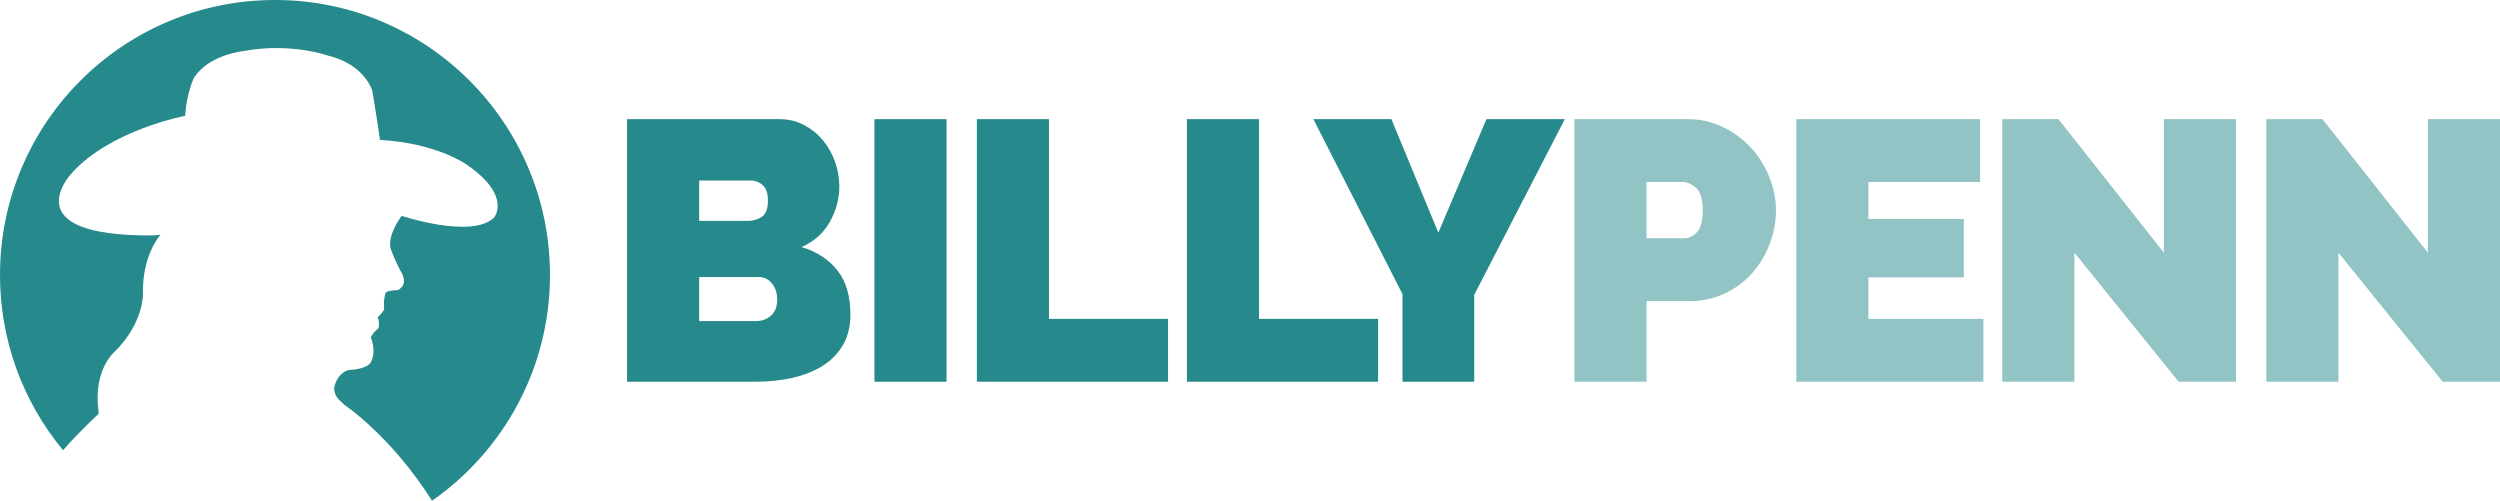
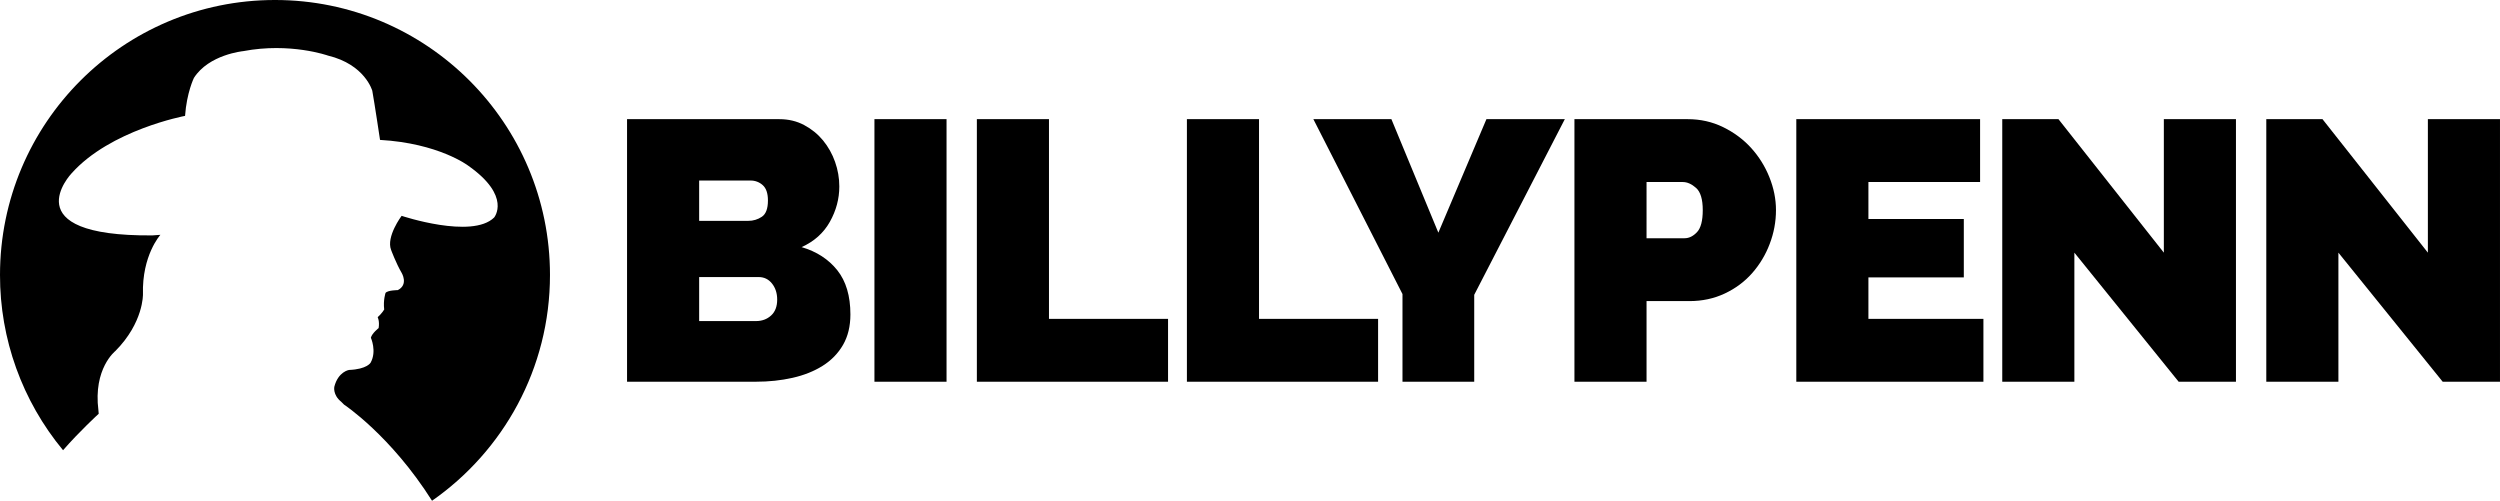
<svg xmlns="http://www.w3.org/2000/svg" viewBox="149.295 241.722 438.411 87.836">
-   <g fill="#268A8C">
-     <path d="M298.426 296.858c0 2.075-.434 3.858-1.297 5.35-.867 1.491-2.055 2.713-3.568 3.664-1.514.952-3.273 1.654-5.285 2.108-2.01.454-4.139.681-6.387.681h-22.632v-46.042h26.718c1.598 0 3.047.347 4.344 1.038 1.297.692 2.4 1.589 3.309 2.691a12.407 12.407 0 0 1 2.107 3.761c.496 1.405.746 2.843.746 4.312 0 2.163-.553 4.227-1.654 6.193-1.104 1.967-2.756 3.448-4.961 4.442 2.637.778 4.723 2.13 6.258 4.053 1.532 1.924 2.302 4.507 2.302 7.749zm-26.524-23.475v7.068h8.625a4.18 4.18 0 0 0 2.367-.713c.713-.476 1.07-1.427 1.07-2.854 0-1.253-.305-2.15-.908-2.691a3.117 3.117 0 0 0-2.141-.811l-9.013.001zm13.684 20.881c0-1.124-.305-2.064-.908-2.821-.605-.756-1.385-1.135-2.336-1.135h-10.439v7.717h9.986c1.037 0 1.914-.325 2.627-.973s1.07-1.577 1.07-2.788zm17.054 14.396v-46.042h12.645v46.042H302.64zm17.962 0v-46.042h12.646v35.018h20.881v11.024h-33.527zm36.834 0v-46.042h12.646v35.018h20.881v11.024h-33.527zm35.86-46.042l8.235 19.908 8.431-19.908h13.747l-15.888 30.803v15.239h-12.58v-15.369l-15.628-30.673h13.683z" />
-     <path fill="#92C4C5" d="M425.395 308.66v-46.042h19.844c2.248 0 4.321.465 6.226 1.395 1.902.93 3.534 2.14 4.896 3.631a17.008 17.008 0 0 1 3.21 5.123c.776 1.924 1.167 3.858 1.167 5.804 0 2.033-.368 4.01-1.104 5.934a16.606 16.606 0 0 1-3.08 5.123c-1.318 1.491-2.918 2.681-4.799 3.566-1.881.887-3.945 1.33-6.193 1.33h-7.521v14.137l-12.646-.001zm12.644-25.16h6.68c.778 0 1.502-.357 2.173-1.07.669-.713 1.006-1.999 1.006-3.858 0-1.902-.391-3.199-1.167-3.891-.778-.691-1.558-1.038-2.336-1.038h-6.354l-.002 9.857zm59.076 14.136v11.024h-32.812v-46.042h32.229v11.024h-19.584v6.485h16.73v10.246h-16.73v7.263h20.167zm15.951-11.608v22.632H500.42v-46.042h9.856l18.48 23.41v-23.41h12.646v46.042h-10.053l-18.283-22.632zm46.302 0v22.632h-12.646v-46.042h9.856l18.48 23.41v-23.41h12.646v46.042h-10.052l-18.284-22.632z" />
-   </g>
-   <path fill="#268A8C" d="M225.072 329.558c-7.262-11.492-15.449-16.887-15.449-16.887l-.486-.488c-1.528-1.229-1.212-2.646-1.212-2.646.677-2.646 2.57-2.938 2.57-2.938 3.16-.125 3.791-1.272 3.791-1.272 1.12-2.009.045-4.379.045-4.379.199-.786 1.363-1.693 1.363-1.693.194-1.27-.171-1.906-.171-1.906.777-.688 1.145-1.347 1.145-1.347-.196-1.669.239-2.912.239-2.912.389-.49 2.141-.49 2.141-.49 1.94-.979.676-3.04.676-3.04-.974-1.661-1.844-4.01-1.844-4.01-.909-2.316 1.844-5.978 1.844-5.978s12.339 4.115 16.222.296c0 0 3.11-3.721-4.563-9.106 0 0-5.15-3.918-15.444-4.506 0 0-.969-6.463-1.358-8.616 0 0-1.262-4.603-7.773-6.17 0 0-6.605-2.348-14.861-.781 0 0-6.021.581-8.646 4.696 0 0-1.26 2.546-1.553 6.658 0 0-13.113 2.453-19.914 10.091 0 0-10.491 11.063 14.181 10.87l1.411-.103s-3.257 3.578-3.06 10.43c0 0 .119 4.95-4.837 9.944 0 0-3.921 3.058-2.973 10.422l.048.582s-3.407 3.123-6.251 6.397l-.009-.012a48.024 48.024 0 0 1-11.049-30.723c0-26.629 21.594-48.22 48.226-48.22 26.634 0 48.222 21.591 48.222 48.22 0 16.409-8.196 30.899-20.713 39.614h.042v.003z" />
+   <path d="M298.426 296.858c0 2.075-.434 3.858-1.297 5.35-.867 1.491-2.055 2.713-3.568 3.664-1.514.952-3.273 1.654-5.285 2.108-2.01.454-4.139.681-6.387.681h-22.632v-46.042h26.718c1.598 0 3.047.347 4.344 1.038 1.297.692 2.4 1.589 3.309 2.691a12.407 12.407 0 0 1 2.107 3.761c.496 1.405.746 2.843.746 4.312 0 2.163-.553 4.227-1.654 6.193-1.104 1.967-2.756 3.448-4.961 4.442 2.637.778 4.723 2.13 6.258 4.053 1.532 1.924 2.302 4.507 2.302 7.749zm-26.524-23.475v7.068h8.625a4.18 4.18 0 0 0 2.367-.713c.713-.476 1.07-1.427 1.07-2.854 0-1.253-.305-2.15-.908-2.691a3.117 3.117 0 0 0-2.141-.811l-9.013.001zm13.684 20.881c0-1.124-.305-2.064-.908-2.821-.605-.756-1.385-1.135-2.336-1.135h-10.439v7.717h9.986c1.037 0 1.914-.325 2.627-.973s1.07-1.577 1.07-2.788zm17.054 14.396v-46.042h12.645v46.042H302.64zm17.962 0v-46.042h12.646v35.018h20.881v11.024h-33.527zm36.834 0v-46.042h12.646v35.018h20.881v11.024h-33.527zm35.86-46.042l8.235 19.908 8.431-19.908h13.747l-15.888 30.803v15.239h-12.58v-15.369l-15.628-30.673h13.683z" />
+   <path class="logo__group--light" d="M425.395 308.66v-46.042h19.844c2.248 0 4.321.465 6.226 1.395 1.902.93 3.534 2.14 4.896 3.631a17.008 17.008 0 0 1 3.21 5.123c.776 1.924 1.167 3.858 1.167 5.804 0 2.033-.368 4.01-1.104 5.934a16.606 16.606 0 0 1-3.08 5.123c-1.318 1.491-2.918 2.681-4.799 3.566-1.881.887-3.945 1.33-6.193 1.33h-7.521v14.137l-12.646-.001zm12.644-25.16h6.68c.778 0 1.502-.357 2.173-1.07.669-.713 1.006-1.999 1.006-3.858 0-1.902-.391-3.199-1.167-3.891-.778-.691-1.558-1.038-2.336-1.038h-6.354l-.002 9.857zm59.076 14.136v11.024h-32.812v-46.042h32.229v11.024h-19.584v6.485h16.73v10.246h-16.73v7.263h20.167zm15.951-11.608v22.632H500.42v-46.042h9.856l18.48 23.41v-23.41h12.646v46.042h-10.053l-18.283-22.632zm46.302 0v22.632h-12.646v-46.042h9.856l18.48 23.41v-23.41h12.646v46.042h-10.052l-18.284-22.632z" />
+   <path d="M225.072 329.558c-7.262-11.492-15.449-16.887-15.449-16.887l-.486-.488c-1.528-1.229-1.212-2.646-1.212-2.646.677-2.646 2.57-2.938 2.57-2.938 3.16-.125 3.791-1.272 3.791-1.272 1.12-2.009.045-4.379.045-4.379.199-.786 1.363-1.693 1.363-1.693.194-1.27-.171-1.906-.171-1.906.777-.688 1.145-1.347 1.145-1.347-.196-1.669.239-2.912.239-2.912.389-.49 2.141-.49 2.141-.49 1.94-.979.676-3.04.676-3.04-.974-1.661-1.844-4.01-1.844-4.01-.909-2.316 1.844-5.978 1.844-5.978s12.339 4.115 16.222.296c0 0 3.11-3.721-4.563-9.106 0 0-5.15-3.918-15.444-4.506 0 0-.969-6.463-1.358-8.616 0 0-1.262-4.603-7.773-6.17 0 0-6.605-2.348-14.861-.781 0 0-6.021.581-8.646 4.696 0 0-1.26 2.546-1.553 6.658 0 0-13.113 2.453-19.914 10.091 0 0-10.491 11.063 14.181 10.87l1.411-.103s-3.257 3.578-3.06 10.43c0 0 .119 4.95-4.837 9.944 0 0-3.921 3.058-2.973 10.422l.048.582s-3.407 3.123-6.251 6.397l-.009-.012a48.024 48.024 0 0 1-11.049-30.723c0-26.629 21.594-48.22 48.226-48.22 26.634 0 48.222 21.591 48.222 48.22 0 16.409-8.196 30.899-20.713 39.614h.042v.003z" />
</svg>
